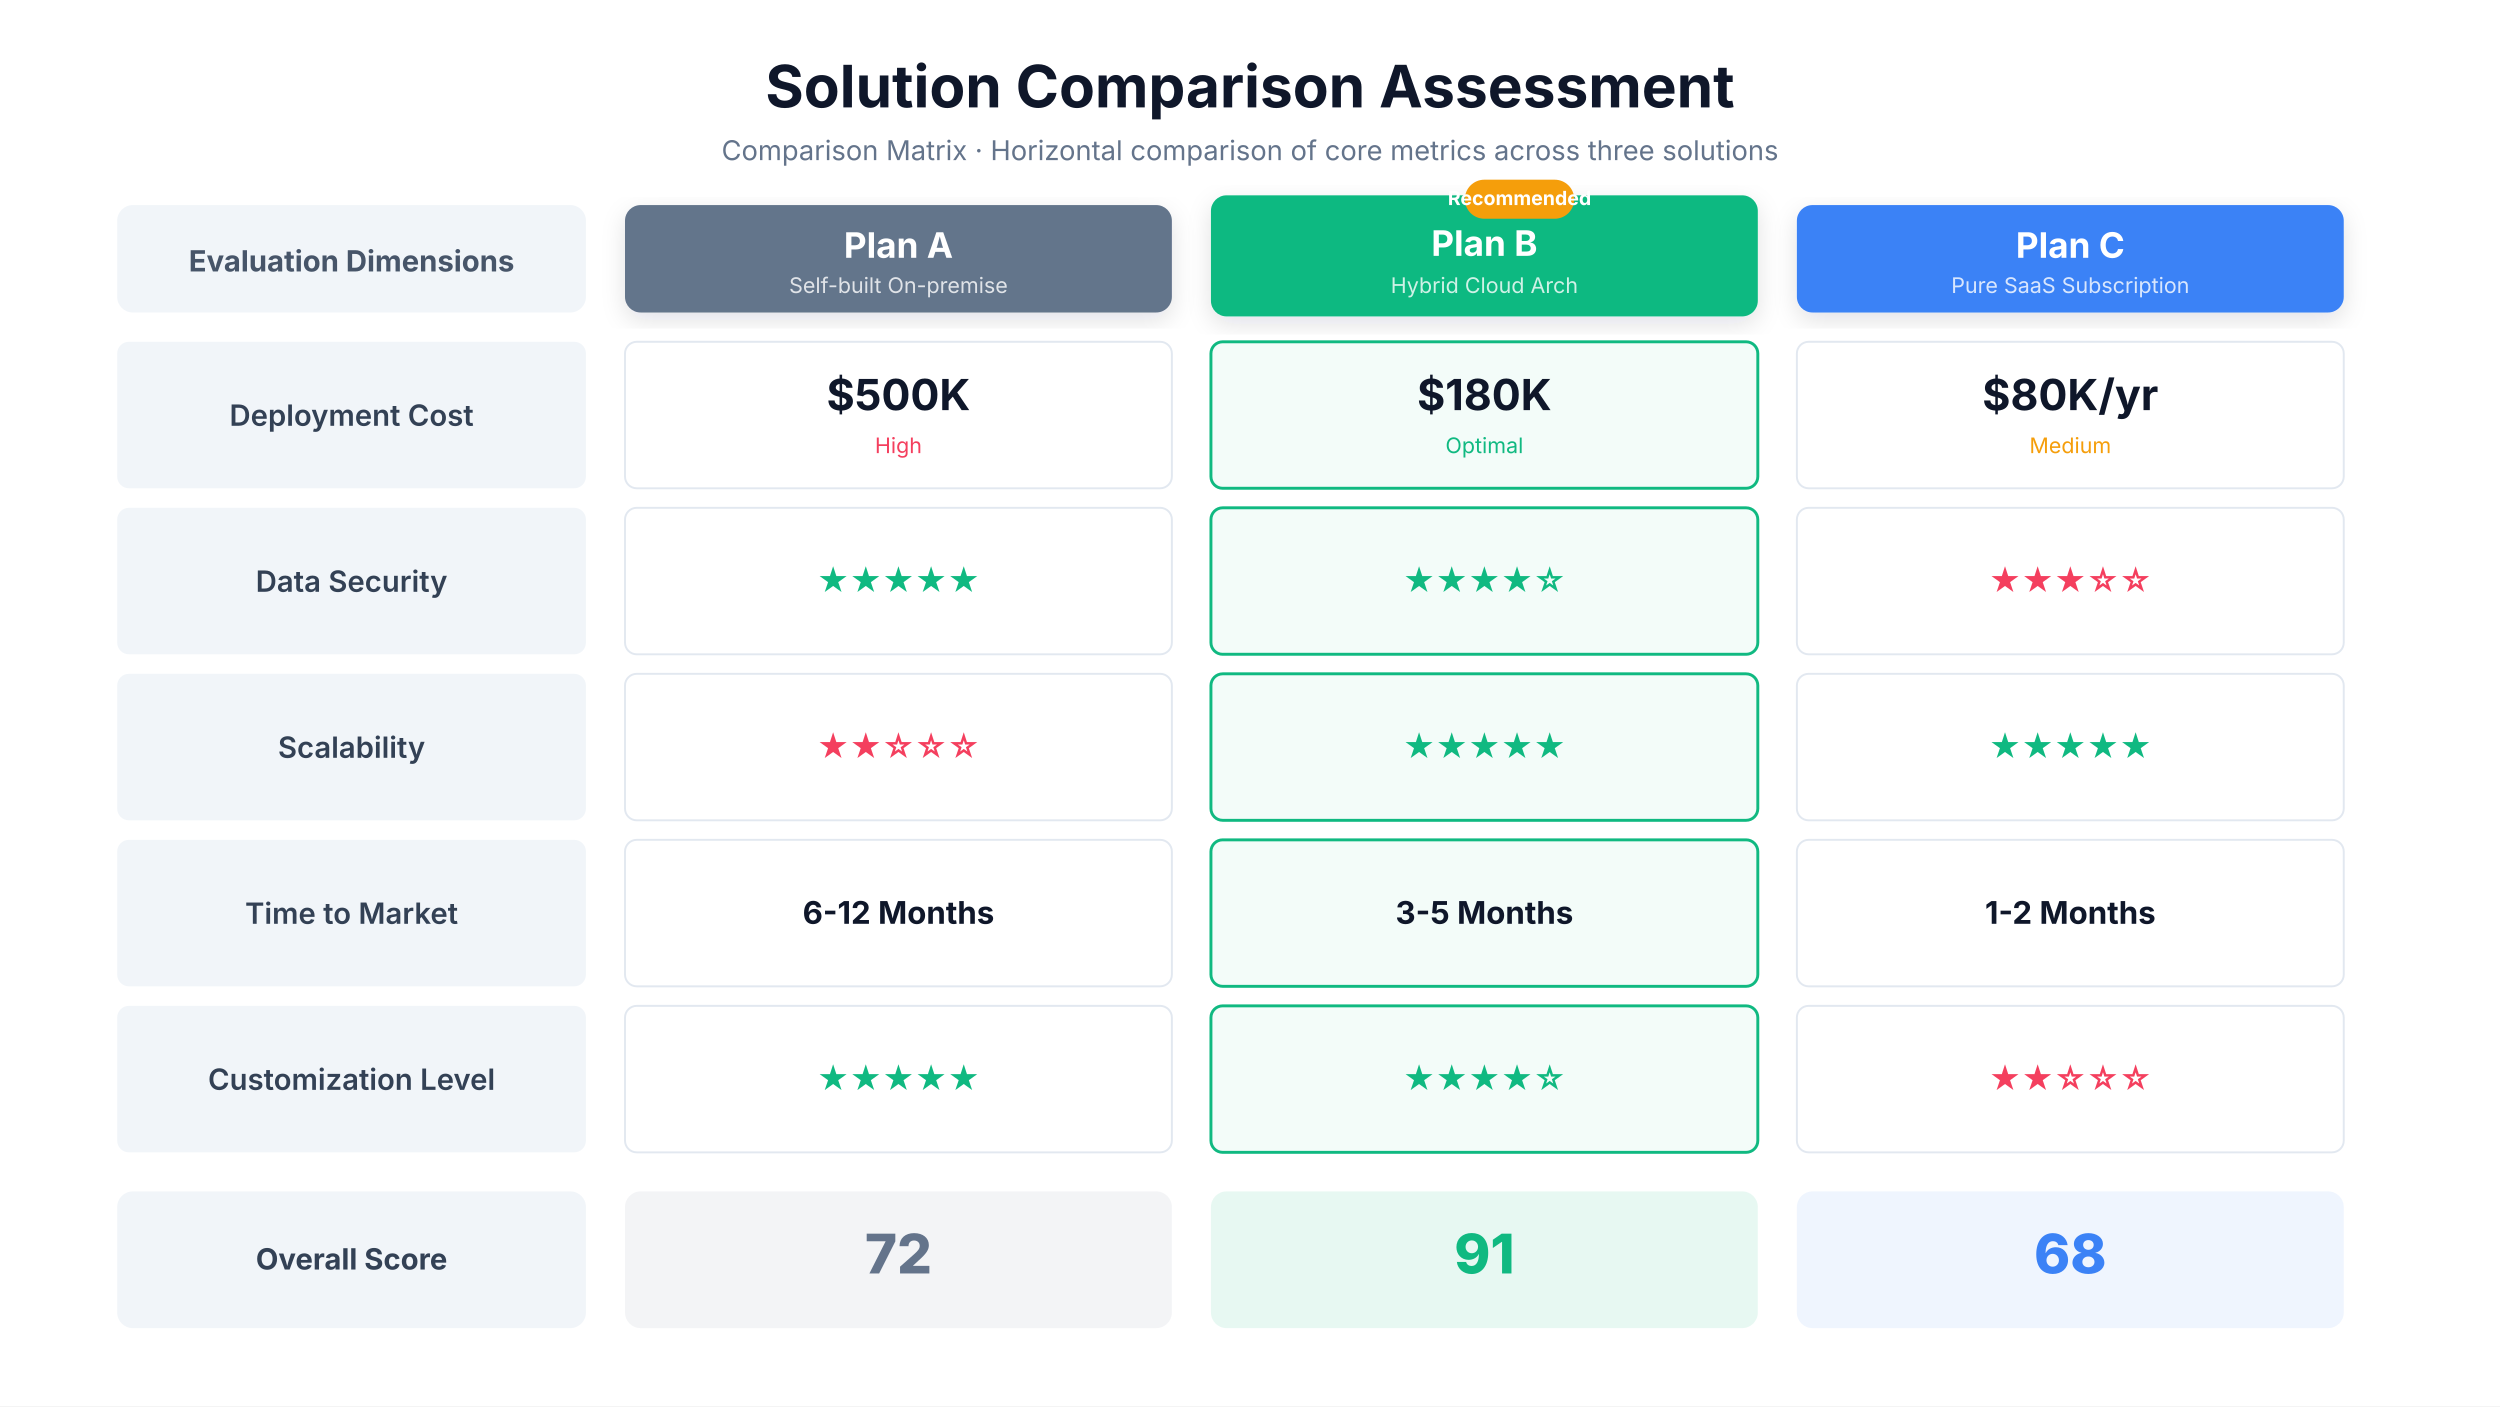
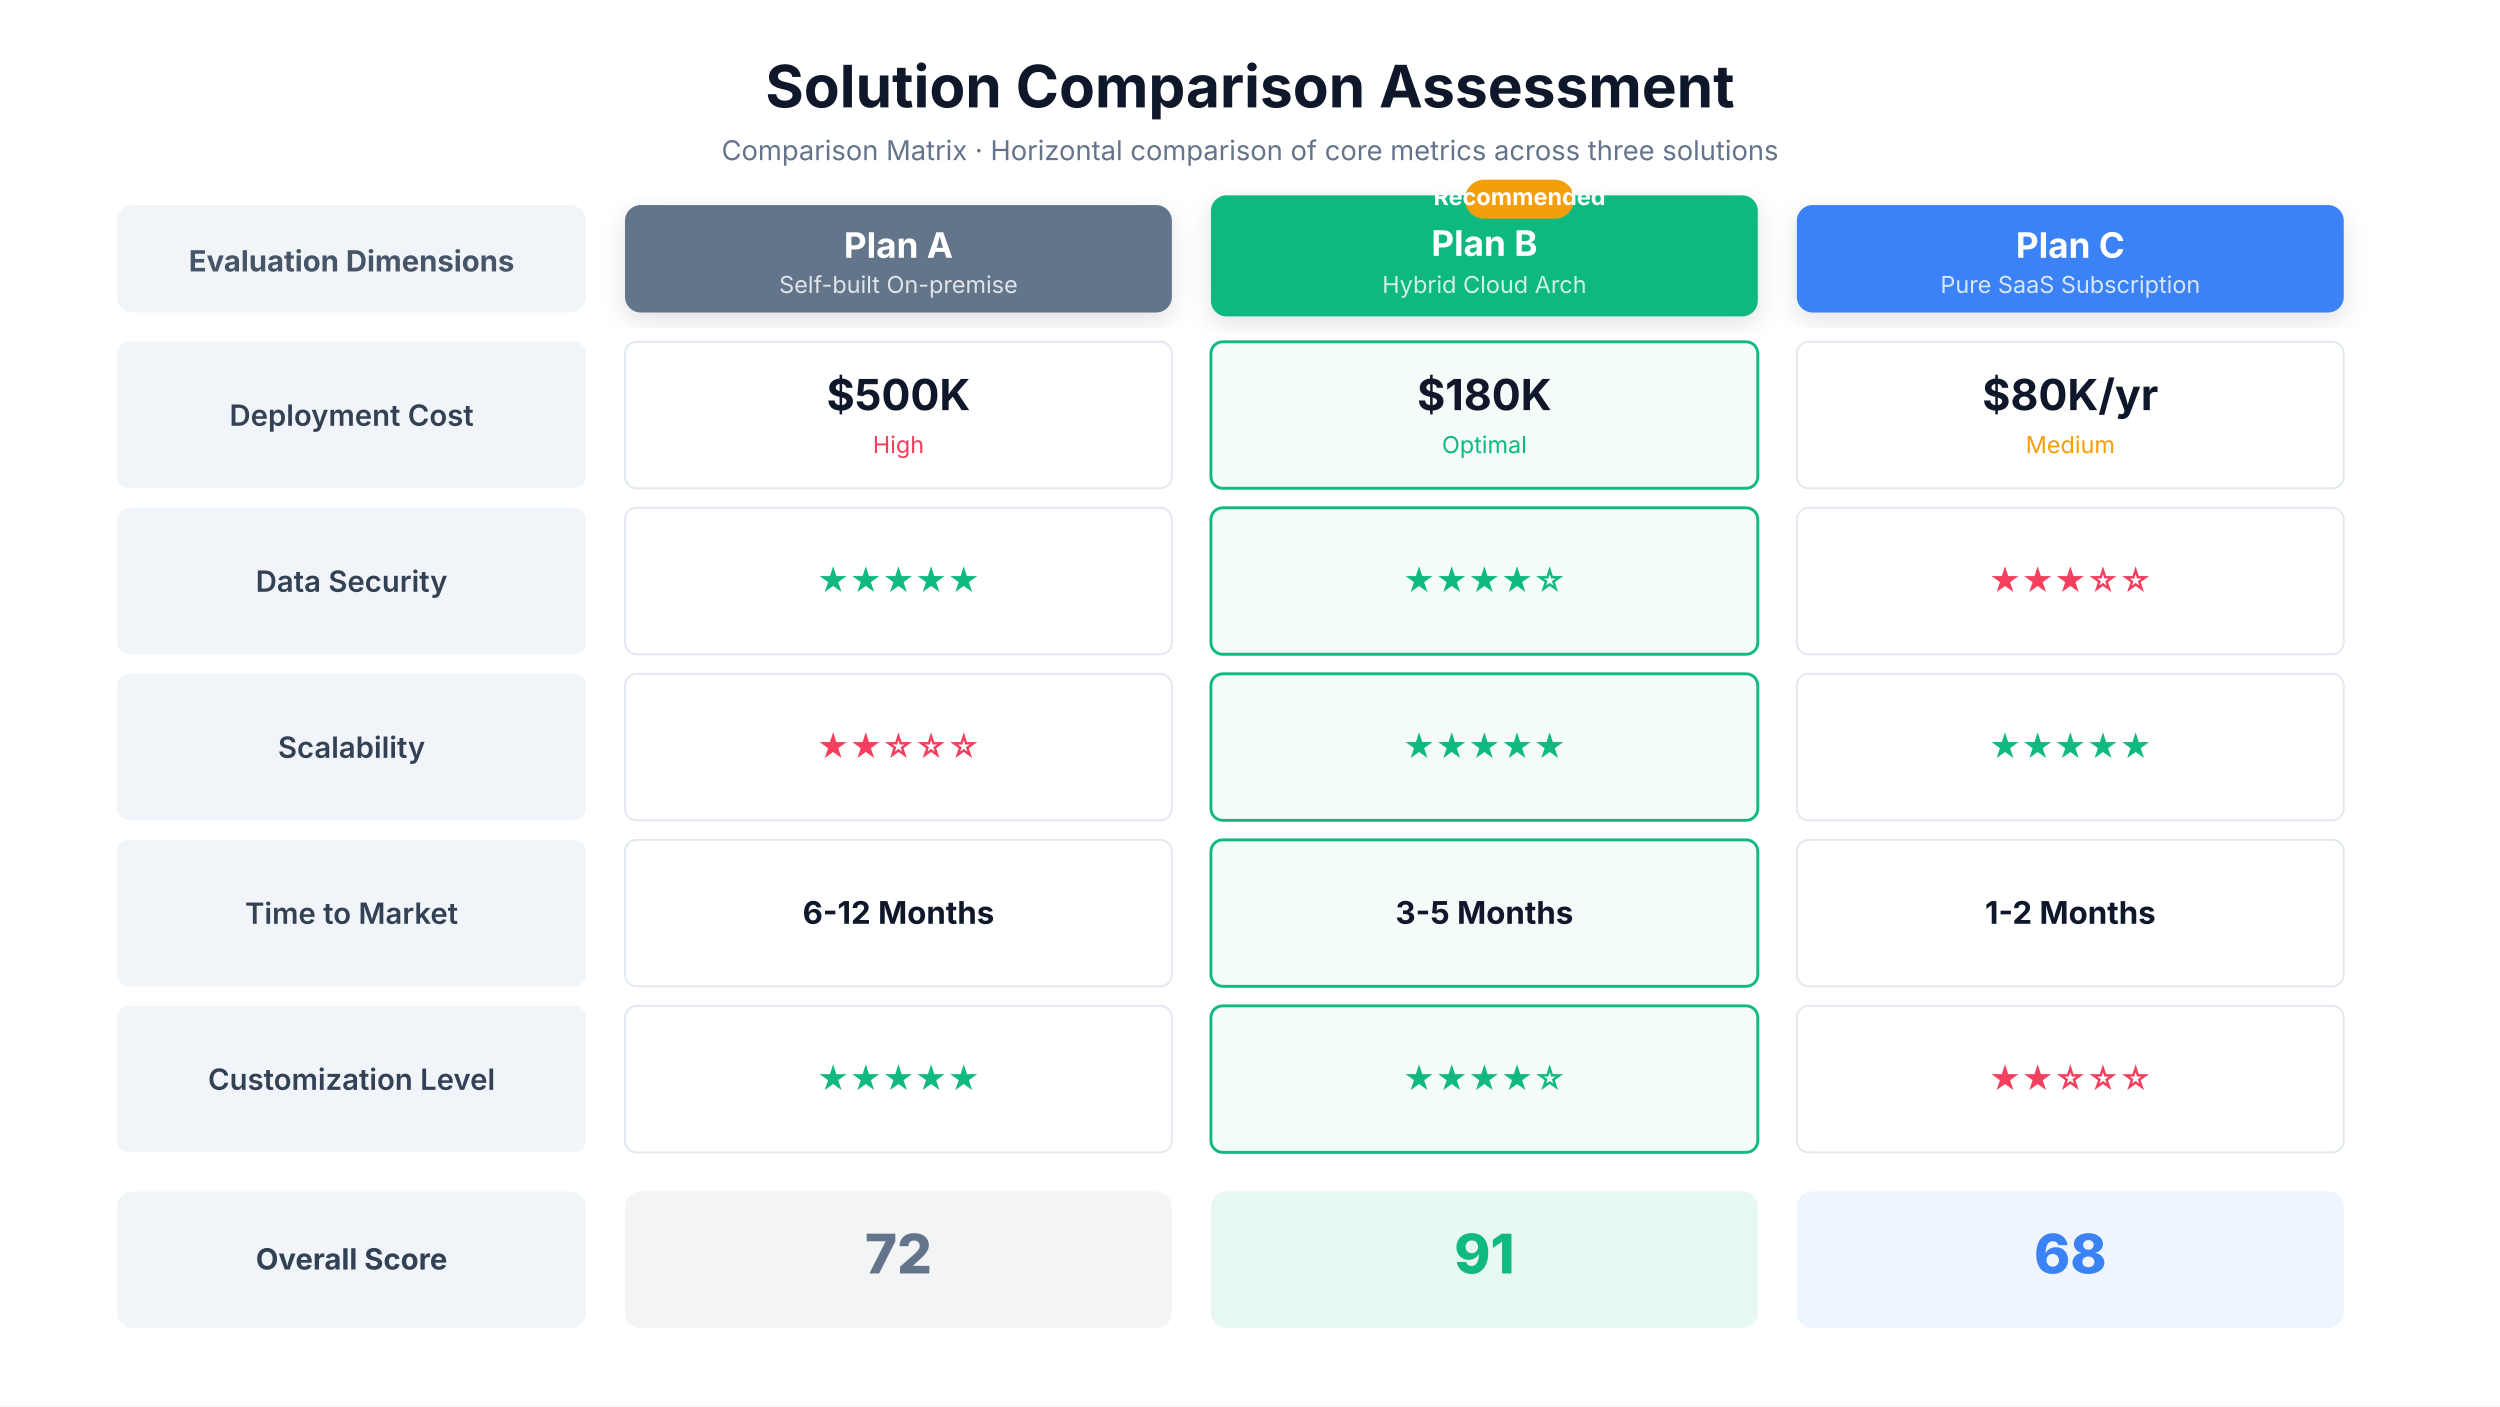
<svg xmlns="http://www.w3.org/2000/svg" viewBox="0 0 1280 720" width="1280" height="720">
  <defs>
    <filter id="cardShadow" x="-15%" y="-15%" width="130%" height="130%">
      <feGaussianBlur in="SourceAlpha" stdDeviation="6" />
      <feOffset dx="0" dy="4" result="offsetblur" />
      <feFlood flood-color="#0F172A" flood-opacity="0.12" result="shadowColor" />
      <feComposite in="shadowColor" in2="offsetblur" operator="in" result="shadow" />
      <feMerge>
        <feMergeNode in="shadow" />
        <feMergeNode in="SourceGraphic" />
      </feMerge>
    </filter>
  </defs>
  <rect width="1280" height="720" fill="#FFFFFF" />
  <text x="640" y="55" text-anchor="middle" font-family="-apple-system, BlinkMacSystemFont, 'Segoe UI', sans-serif" font-size="30" font-weight="700" fill="#0F172A">Solution Comparison Assessment</text>
  <text x="640" y="82" text-anchor="middle" font-family="-apple-system, BlinkMacSystemFont, 'Segoe UI', sans-serif" font-size="14" fill="#64748B">Comparison Matrix · Horizontal comparison of core metrics across three solutions</text>
  <g id="row-header">
    <rect x="60" y="105" width="240" height="55" rx="8" fill="#F1F5F9" />
    <text x="180" y="139" text-anchor="middle" font-family="-apple-system, BlinkMacSystemFont, 'Segoe UI', sans-serif" font-size="15" font-weight="700" fill="#475569">Evaluation Dimensions</text>
    <rect x="320" y="105" width="280" height="55" rx="8" fill="#64748B" filter="url(#cardShadow)" />
    <text x="460" y="132" text-anchor="middle" font-family="-apple-system, BlinkMacSystemFont, 'Segoe UI', sans-serif" font-size="18" font-weight="700" fill="#FFFFFF">Plan A</text>
-     <text x="460" y="150" text-anchor="middle" font-family="-apple-system, BlinkMacSystemFont, 'Segoe UI', sans-serif" font-size="11" fill="#FFFFFF" fill-opacity="0.8">Self-built On-premise</text>
+     <text x="460" y="150" text-anchor="middle" font-family="-apple-system, BlinkMacSystemFont, 'Segoe UI', sans-serif" font-size="12" fill="#FFFFFF" fill-opacity="0.8">Self-built On-premise</text>
    <rect x="620" y="100" width="280" height="62" rx="8" fill="#10B981" filter="url(#cardShadow)" />
    <rect x="750" y="92" width="56" height="20" rx="10" fill="#F59E0B" />
-     <text x="778" y="105" text-anchor="middle" font-family="-apple-system, BlinkMacSystemFont, 'Segoe UI', sans-serif" font-size="10" font-weight="700" fill="#FFFFFF">Recommended</text>
+     <text x="778" y="105" text-anchor="middle" font-family="-apple-system, BlinkMacSystemFont, 'Segoe UI', sans-serif" font-size="12" font-weight="700" fill="#FFFFFF">Recommended</text>
    <text x="760" y="131" text-anchor="middle" font-family="-apple-system, BlinkMacSystemFont, 'Segoe UI', sans-serif" font-size="18" font-weight="700" fill="#FFFFFF">Plan B</text>
-     <text x="760" y="150" text-anchor="middle" font-family="-apple-system, BlinkMacSystemFont, 'Segoe UI', sans-serif" font-size="11" fill="#FFFFFF" fill-opacity="0.8">Hybrid Cloud Arch</text>
+     <text x="760" y="150" text-anchor="middle" font-family="-apple-system, BlinkMacSystemFont, 'Segoe UI', sans-serif" font-size="12" fill="#FFFFFF" fill-opacity="0.8">Hybrid Cloud Arch</text>
    <rect x="920" y="105" width="280" height="55" rx="8" fill="#3B82F6" filter="url(#cardShadow)" />
    <text x="1060" y="132" text-anchor="middle" font-family="-apple-system, BlinkMacSystemFont, 'Segoe UI', sans-serif" font-size="18" font-weight="700" fill="#FFFFFF">Plan C</text>
-     <text x="1060" y="150" text-anchor="middle" font-family="-apple-system, BlinkMacSystemFont, 'Segoe UI', sans-serif" font-size="11" fill="#FFFFFF" fill-opacity="0.8">Pure SaaS Subscription</text>
+     <text x="1060" y="150" text-anchor="middle" font-family="-apple-system, BlinkMacSystemFont, 'Segoe UI', sans-serif" font-size="12" fill="#FFFFFF" fill-opacity="0.8">Pure SaaS Subscription</text>
  </g>
  <g id="row-1">
    <rect x="60" y="175" width="240" height="75" rx="6" fill="#F1F5F9" />
    <text x="180" y="218" text-anchor="middle" font-family="-apple-system, BlinkMacSystemFont, 'Segoe UI', sans-serif" font-size="15" font-weight="600" fill="#334155">Deployment Cost</text>
    <rect x="320" y="175" width="280" height="75" rx="6" fill="#FFFFFF" stroke="#E2E8F0" stroke-width="1" />
    <text x="460" y="210" text-anchor="middle" font-family="-apple-system, BlinkMacSystemFont, 'Segoe UI', sans-serif" font-size="22" font-weight="700" fill="#0F172A">$500K</text>
-     <text x="460" y="232" text-anchor="middle" font-family="-apple-system, BlinkMacSystemFont, 'Segoe UI', sans-serif" font-size="11" fill="#F43F5E">High</text>
+     <text x="460" y="232" text-anchor="middle" font-family="-apple-system, BlinkMacSystemFont, 'Segoe UI', sans-serif" font-size="12" fill="#F43F5E">High</text>
    <rect x="620" y="175" width="280" height="75" rx="6" fill="#10B981" fill-opacity="0.05" stroke="#10B981" stroke-width="1.5" />
    <text x="760" y="210" text-anchor="middle" font-family="-apple-system, BlinkMacSystemFont, 'Segoe UI', sans-serif" font-size="22" font-weight="700" fill="#0F172A">$180K</text>
-     <text x="760" y="232" text-anchor="middle" font-family="-apple-system, BlinkMacSystemFont, 'Segoe UI', sans-serif" font-size="11" fill="#10B981">Optimal</text>
+     <text x="760" y="232" text-anchor="middle" font-family="-apple-system, BlinkMacSystemFont, 'Segoe UI', sans-serif" font-size="12" fill="#10B981">Optimal</text>
    <rect x="920" y="175" width="280" height="75" rx="6" fill="#FFFFFF" stroke="#E2E8F0" stroke-width="1" />
    <text x="1060" y="210" text-anchor="middle" font-family="-apple-system, BlinkMacSystemFont, 'Segoe UI', sans-serif" font-size="22" font-weight="700" fill="#0F172A">$80K/yr</text>
-     <text x="1060" y="232" text-anchor="middle" font-family="-apple-system, BlinkMacSystemFont, 'Segoe UI', sans-serif" font-size="11" fill="#F59E0B">Medium</text>
+     <text x="1060" y="232" text-anchor="middle" font-family="-apple-system, BlinkMacSystemFont, 'Segoe UI', sans-serif" font-size="12" fill="#F59E0B">Medium</text>
  </g>
  <g id="row-2">
    <rect x="60" y="260" width="240" height="75" rx="6" fill="#F1F5F9" />
    <text x="180" y="303" text-anchor="middle" font-family="-apple-system, BlinkMacSystemFont, 'Segoe UI', sans-serif" font-size="15" font-weight="600" fill="#334155">Data Security</text>
    <rect x="320" y="260" width="280" height="75" rx="6" fill="#FFFFFF" stroke="#E2E8F0" stroke-width="1" />
    <text x="460" y="303" text-anchor="middle" font-family="-apple-system, BlinkMacSystemFont, 'Segoe UI', sans-serif" font-size="16" font-weight="600" fill="#10B981">★★★★★</text>
    <rect x="620" y="260" width="280" height="75" rx="6" fill="#10B981" fill-opacity="0.05" stroke="#10B981" stroke-width="1.5" />
    <text x="760" y="303" text-anchor="middle" font-family="-apple-system, BlinkMacSystemFont, 'Segoe UI', sans-serif" font-size="16" font-weight="600" fill="#10B981">★★★★☆</text>
    <rect x="920" y="260" width="280" height="75" rx="6" fill="#FFFFFF" stroke="#E2E8F0" stroke-width="1" />
    <text x="1060" y="303" text-anchor="middle" font-family="-apple-system, BlinkMacSystemFont, 'Segoe UI', sans-serif" font-size="16" font-weight="600" fill="#F43F5E">★★★☆☆</text>
  </g>
  <g id="row-3">
    <rect x="60" y="345" width="240" height="75" rx="6" fill="#F1F5F9" />
    <text x="180" y="388" text-anchor="middle" font-family="-apple-system, BlinkMacSystemFont, 'Segoe UI', sans-serif" font-size="15" font-weight="600" fill="#334155">Scalability</text>
    <rect x="320" y="345" width="280" height="75" rx="6" fill="#FFFFFF" stroke="#E2E8F0" stroke-width="1" />
    <text x="460" y="388" text-anchor="middle" font-family="-apple-system, BlinkMacSystemFont, 'Segoe UI', sans-serif" font-size="16" font-weight="600" fill="#F43F5E">★★☆☆☆</text>
    <rect x="620" y="345" width="280" height="75" rx="6" fill="#10B981" fill-opacity="0.05" stroke="#10B981" stroke-width="1.5" />
    <text x="760" y="388" text-anchor="middle" font-family="-apple-system, BlinkMacSystemFont, 'Segoe UI', sans-serif" font-size="16" font-weight="600" fill="#10B981">★★★★★</text>
    <rect x="920" y="345" width="280" height="75" rx="6" fill="#FFFFFF" stroke="#E2E8F0" stroke-width="1" />
    <text x="1060" y="388" text-anchor="middle" font-family="-apple-system, BlinkMacSystemFont, 'Segoe UI', sans-serif" font-size="16" font-weight="600" fill="#10B981">★★★★★</text>
  </g>
  <g id="row-4">
    <rect x="60" y="430" width="240" height="75" rx="6" fill="#F1F5F9" />
    <text x="180" y="473" text-anchor="middle" font-family="-apple-system, BlinkMacSystemFont, 'Segoe UI', sans-serif" font-size="15" font-weight="600" fill="#334155">Time to Market</text>
    <rect x="320" y="430" width="280" height="75" rx="6" fill="#FFFFFF" stroke="#E2E8F0" stroke-width="1" />
    <text x="460" y="473" text-anchor="middle" font-family="-apple-system, BlinkMacSystemFont, 'Segoe UI', sans-serif" font-size="16" font-weight="700" fill="#0F172A">6-12 Months</text>
    <rect x="620" y="430" width="280" height="75" rx="6" fill="#10B981" fill-opacity="0.05" stroke="#10B981" stroke-width="1.5" />
    <text x="760" y="473" text-anchor="middle" font-family="-apple-system, BlinkMacSystemFont, 'Segoe UI', sans-serif" font-size="16" font-weight="700" fill="#0F172A">3-5 Months</text>
    <rect x="920" y="430" width="280" height="75" rx="6" fill="#FFFFFF" stroke="#E2E8F0" stroke-width="1" />
    <text x="1060" y="473" text-anchor="middle" font-family="-apple-system, BlinkMacSystemFont, 'Segoe UI', sans-serif" font-size="16" font-weight="700" fill="#0F172A">1-2 Months</text>
  </g>
  <g id="row-5">
    <rect x="60" y="515" width="240" height="75" rx="6" fill="#F1F5F9" />
    <text x="180" y="558" text-anchor="middle" font-family="-apple-system, BlinkMacSystemFont, 'Segoe UI', sans-serif" font-size="15" font-weight="600" fill="#334155">Customization Level</text>
    <rect x="320" y="515" width="280" height="75" rx="6" fill="#FFFFFF" stroke="#E2E8F0" stroke-width="1" />
    <text x="460" y="558" text-anchor="middle" font-family="-apple-system, BlinkMacSystemFont, 'Segoe UI', sans-serif" font-size="16" font-weight="600" fill="#10B981">★★★★★</text>
    <rect x="620" y="515" width="280" height="75" rx="6" fill="#10B981" fill-opacity="0.05" stroke="#10B981" stroke-width="1.5" />
    <text x="760" y="558" text-anchor="middle" font-family="-apple-system, BlinkMacSystemFont, 'Segoe UI', sans-serif" font-size="16" font-weight="600" fill="#10B981">★★★★☆</text>
    <rect x="920" y="515" width="280" height="75" rx="6" fill="#FFFFFF" stroke="#E2E8F0" stroke-width="1" />
    <text x="1060" y="558" text-anchor="middle" font-family="-apple-system, BlinkMacSystemFont, 'Segoe UI', sans-serif" font-size="16" font-weight="600" fill="#F43F5E">★★☆☆☆</text>
  </g>
  <g id="row-total">
    <rect x="60" y="610" width="240" height="70" rx="8" fill="#F1F5F9" />
    <text x="180" y="650" text-anchor="middle" font-family="-apple-system, BlinkMacSystemFont, 'Segoe UI', sans-serif" font-size="15" font-weight="700" fill="#334155">Overall Score</text>
    <rect x="320" y="610" width="280" height="70" rx="8" fill="#64748B" fill-opacity="0.08" />
    <text x="460" y="652" text-anchor="middle" font-family="-apple-system, BlinkMacSystemFont, 'Segoe UI', sans-serif" font-size="28" font-weight="800" fill="#64748B">72</text>
    <rect x="620" y="610" width="280" height="70" rx="8" fill="#10B981" fill-opacity="0.1" />
    <text x="760" y="652" text-anchor="middle" font-family="-apple-system, BlinkMacSystemFont, 'Segoe UI', sans-serif" font-size="28" font-weight="800" fill="#10B981">91</text>
    <rect x="920" y="610" width="280" height="70" rx="8" fill="#3B82F6" fill-opacity="0.08" />
    <text x="1060" y="652" text-anchor="middle" font-family="-apple-system, BlinkMacSystemFont, 'Segoe UI', sans-serif" font-size="28" font-weight="800" fill="#3B82F6">68</text>
  </g>
</svg>
